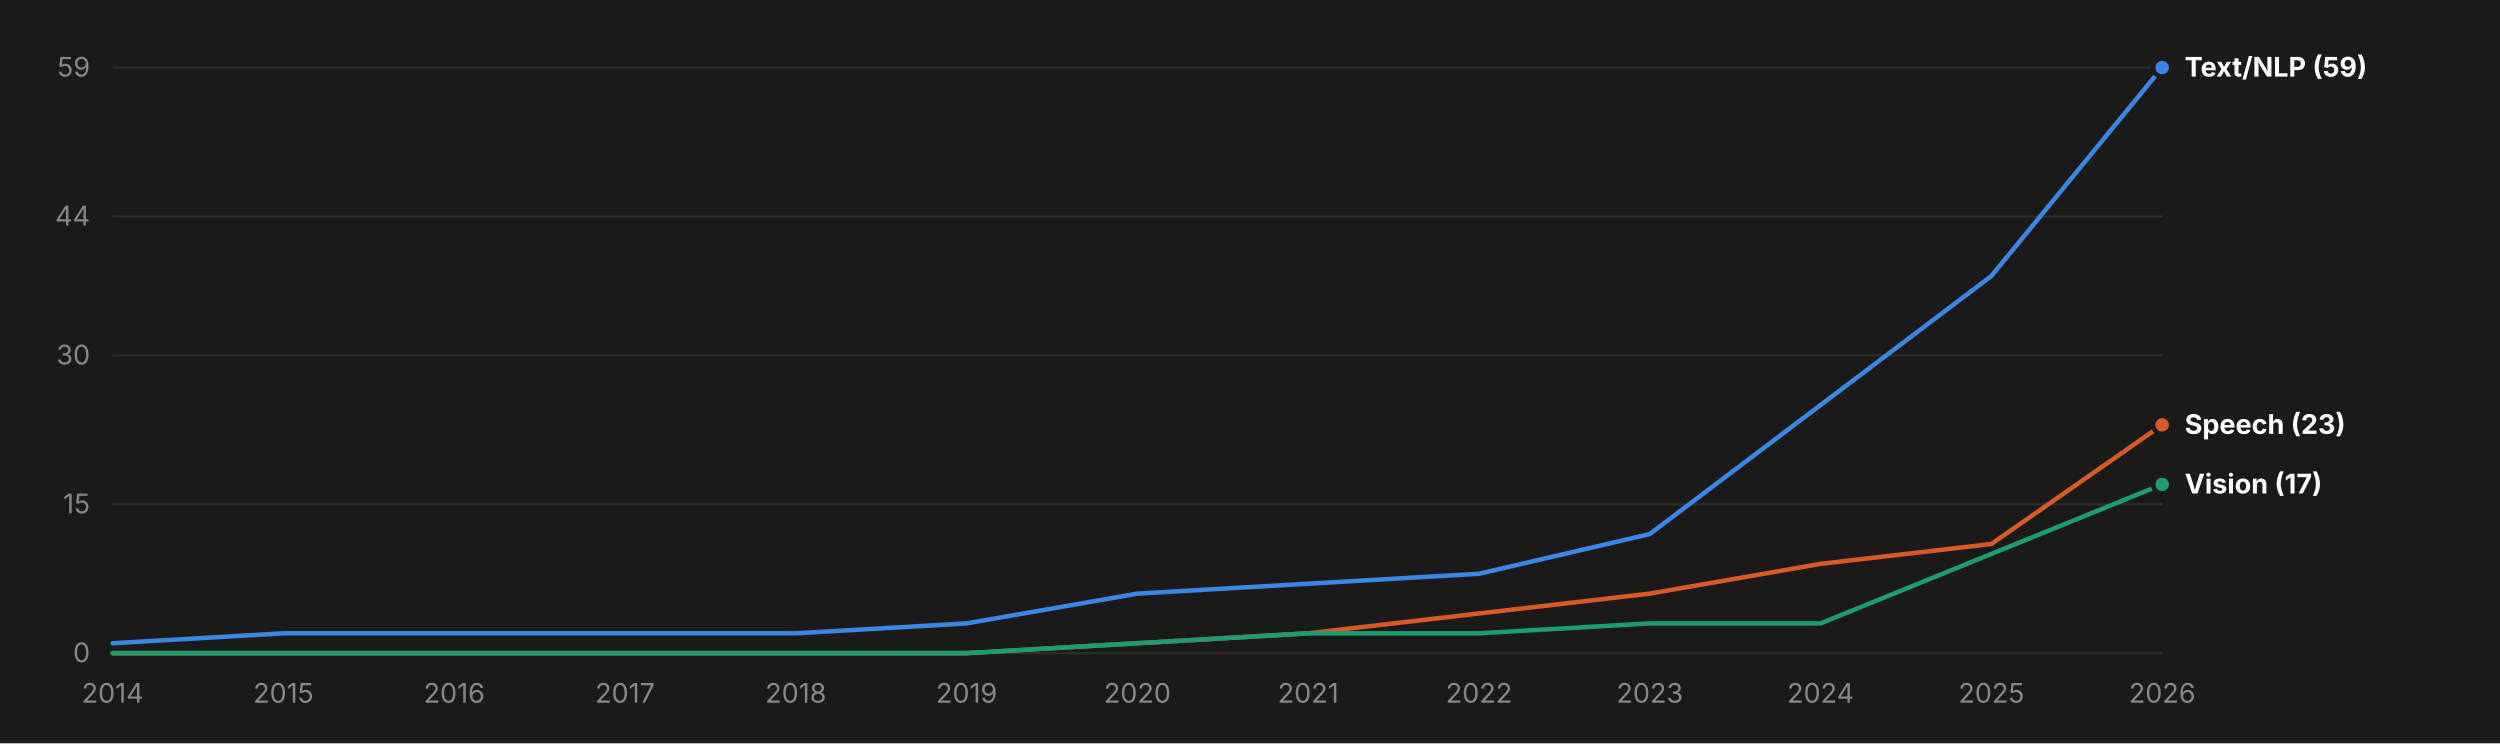
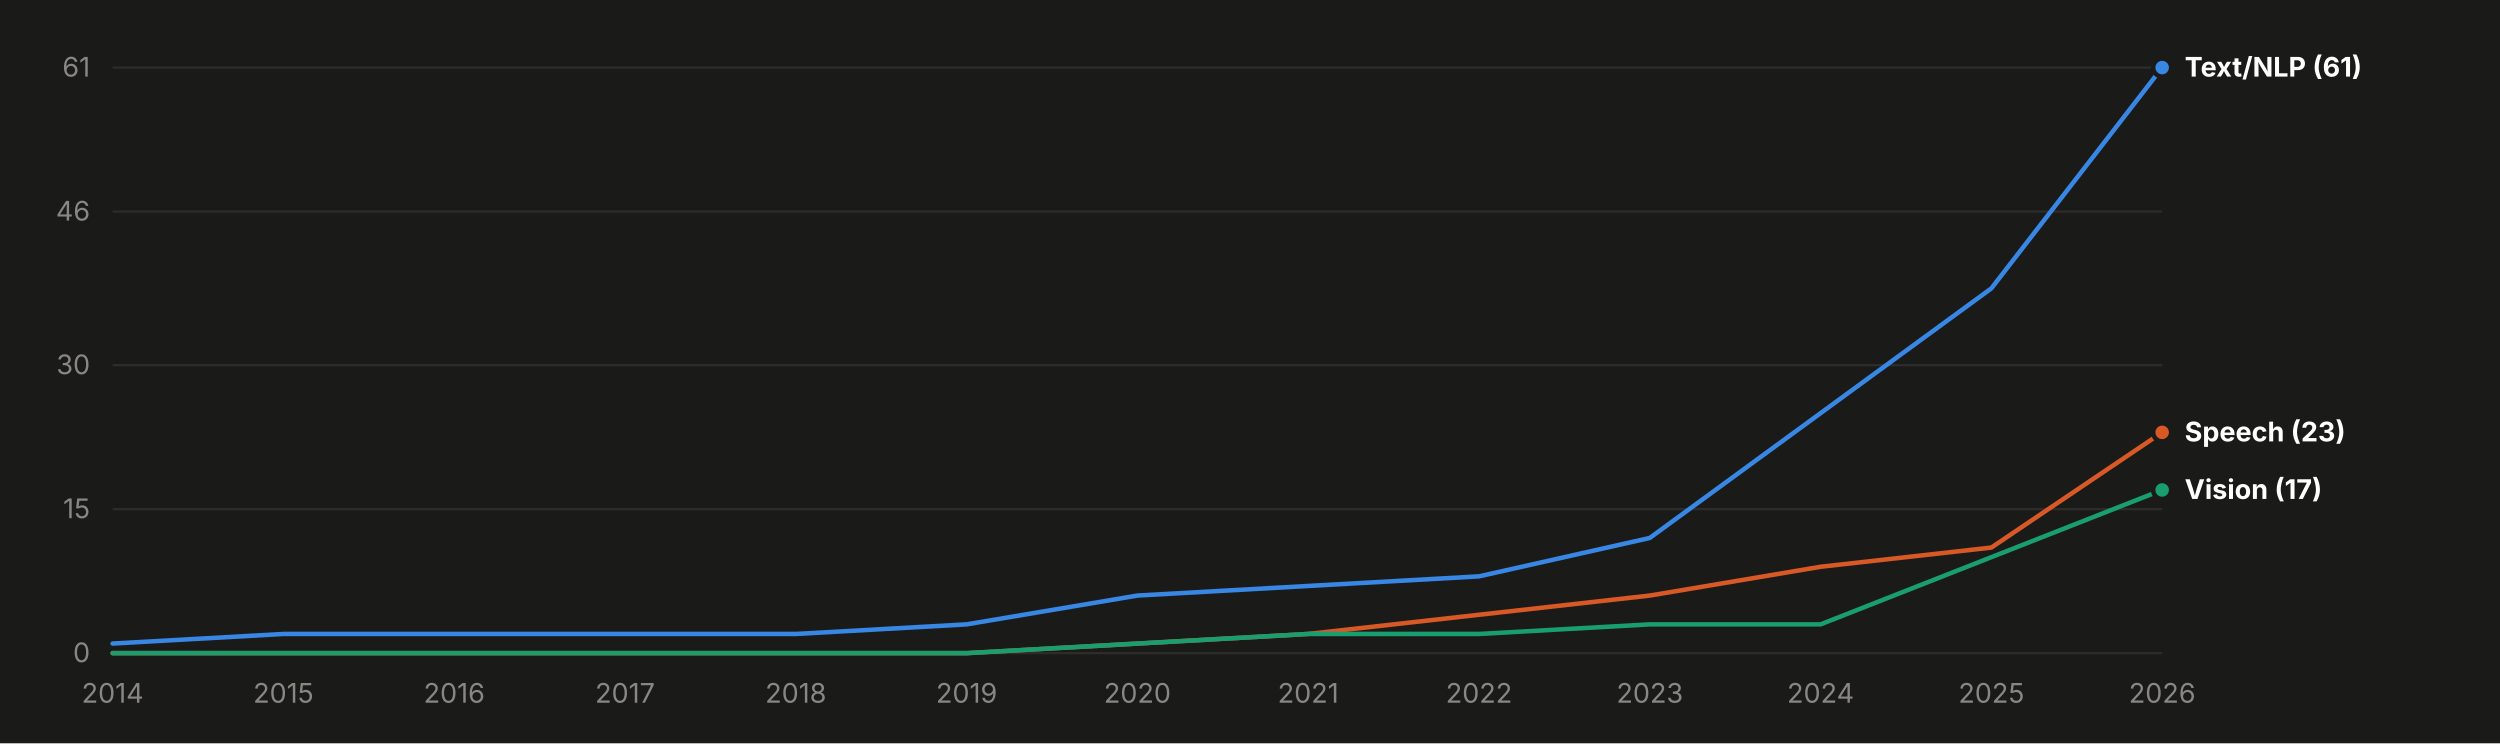
<svg xmlns="http://www.w3.org/2000/svg" width="1110" height="330" viewBox="0 0 1110 330">
  <rect width="1110" height="330" fill="#1a1a19" />
  <style>text{font-family:"Segoe UI",Inter,Arial,sans-serif;fill:#ffffff}.title{font-size:22px;font-weight:700}.sub{font-size:12px;fill:#c3c2b7}.muted{font-size:11px;fill:#898781}.axis{font-size:12px;fill:#898781}.grid{stroke:#2c2c2a;stroke-width:1}.legend{font-size:12px;fill:#c3c2b7}.endlabel{font-size:12px;font-weight:700}</style>
  <line x1="50" y1="290.0" x2="960" y2="290.0" class="grid" />
  <text x="40" y="294.0" text-anchor="end" class="axis">0</text>
-   <line x1="50" y1="223.898" x2="960" y2="223.898" class="grid" />
-   <text x="40" y="227.898" text-anchor="end" class="axis">15</text>
-   <line x1="50" y1="157.797" x2="960" y2="157.797" class="grid" />
-   <text x="40" y="161.797" text-anchor="end" class="axis">30</text>
-   <line x1="50" y1="96.102" x2="960" y2="96.102" class="grid" />
-   <text x="40" y="100.102" text-anchor="end" class="axis">44</text>
+   <line x1="50" y1="226.066" x2="960" y2="226.066" class="grid" />
+   <text x="40" y="230.066" text-anchor="end" class="axis">15</text>
+   <line x1="50" y1="162.131" x2="960" y2="162.131" class="grid" />
+   <text x="40" y="166.131" text-anchor="end" class="axis">30</text>
+   <line x1="50" y1="93.934" x2="960" y2="93.934" class="grid" />
+   <text x="40" y="97.934" text-anchor="end" class="axis">46</text>
  <line x1="50" y1="30.0" x2="960" y2="30.0" class="grid" />
-   <text x="40" y="34.0" text-anchor="end" class="axis">59</text>
+   <text x="40" y="34.0" text-anchor="end" class="axis">61</text>
  <text x="50.0" y="312" text-anchor="middle" class="axis">2014</text>
  <text x="125.833" y="312" text-anchor="middle" class="axis">2015</text>
  <text x="201.667" y="312" text-anchor="middle" class="axis">2016</text>
  <text x="277.5" y="312" text-anchor="middle" class="axis">2017</text>
  <text x="353.333" y="312" text-anchor="middle" class="axis">2018</text>
  <text x="429.167" y="312" text-anchor="middle" class="axis">2019</text>
  <text x="505.0" y="312" text-anchor="middle" class="axis">2020</text>
  <text x="580.833" y="312" text-anchor="middle" class="axis">2021</text>
  <text x="656.667" y="312" text-anchor="middle" class="axis">2022</text>
  <text x="732.5" y="312" text-anchor="middle" class="axis">2023</text>
  <text x="808.333" y="312" text-anchor="middle" class="axis">2024</text>
  <text x="884.167" y="312" text-anchor="middle" class="axis">2025</text>
  <text x="960.0" y="312" text-anchor="middle" class="axis">2026</text>
-   <polyline points="50.0,285.593 125.833,281.186 201.667,281.186 277.5,281.186 353.333,281.186 429.167,276.78 505.0,263.559 580.833,259.153 656.667,254.746 732.5,237.119 808.333,179.831 884.167,122.542 960.0,30.0" fill="none" stroke="#3987e5" stroke-width="2" stroke-linejoin="round" stroke-linecap="round" />
+   <polyline points="50.0,285.738 125.833,281.475 201.667,281.475 277.5,281.475 353.333,281.475 429.167,277.213 505.0,264.426 580.833,260.164 656.667,255.902 732.5,238.852 808.333,183.443 884.167,128.033 960.0,30.0" fill="none" stroke="#3987e5" stroke-width="2" stroke-linejoin="round" stroke-linecap="round" />
  <circle cx="960.0" cy="30.0" r="4" fill="#3987e5" stroke="#1a1a19" stroke-width="2" />
-   <text x="970.0" y="34.0" class="endlabel" fill="#3987e5">Text/NLP (59)</text>
-   <polyline points="50.0,290.0 125.833,290.0 201.667,290.0 277.5,290.0 353.333,290.0 429.167,290.0 505.0,285.593 580.833,281.186 656.667,272.373 732.5,263.559 808.333,250.339 884.167,241.525 960.0,188.644" fill="none" stroke="#d95926" stroke-width="2" stroke-linejoin="round" stroke-linecap="round" />
-   <circle cx="960.0" cy="188.644" r="4" fill="#d95926" stroke="#1a1a19" stroke-width="2" />
-   <text x="970.0" y="192.644" class="endlabel" fill="#d95926">Speech (23)</text>
-   <polyline points="50.0,290.0 125.833,290.0 201.667,290.0 277.5,290.0 353.333,290.0 429.167,290.0 505.0,285.593 580.833,281.186 656.667,281.186 732.5,276.78 808.333,276.78 884.167,245.932 960.0,215.085" fill="none" stroke="#199e70" stroke-width="2" stroke-linejoin="round" stroke-linecap="round" />
-   <circle cx="960.0" cy="215.085" r="4" fill="#199e70" stroke="#1a1a19" stroke-width="2" />
-   <text x="970.0" y="219.085" class="endlabel" fill="#199e70">Vision (17)</text>
+   <text x="970.0" y="34.0" class="endlabel" fill="#3987e5">Text/NLP (61)</text>
+   <polyline points="50.0,290.0 125.833,290.0 201.667,290.0 277.5,290.0 353.333,290.0 429.167,290.0 505.0,285.738 580.833,281.475 656.667,272.951 732.5,264.426 808.333,251.639 884.167,243.115 960.0,191.967" fill="none" stroke="#d95926" stroke-width="2" stroke-linejoin="round" stroke-linecap="round" />
+   <circle cx="960.0" cy="191.967" r="4" fill="#d95926" stroke="#1a1a19" stroke-width="2" />
+   <text x="970.0" y="195.967" class="endlabel" fill="#d95926">Speech (23)</text>
+   <polyline points="50.0,290.0 125.833,290.0 201.667,290.0 277.5,290.0 353.333,290.0 429.167,290.0 505.0,285.738 580.833,281.475 656.667,281.475 732.5,277.213 808.333,277.213 884.167,247.377 960.0,217.541" fill="none" stroke="#199e70" stroke-width="2" stroke-linejoin="round" stroke-linecap="round" />
+   <circle cx="960.0" cy="217.541" r="4" fill="#199e70" stroke="#1a1a19" stroke-width="2" />
+   <text x="970.0" y="221.541" class="endlabel" fill="#199e70">Vision (17)</text>
</svg>
